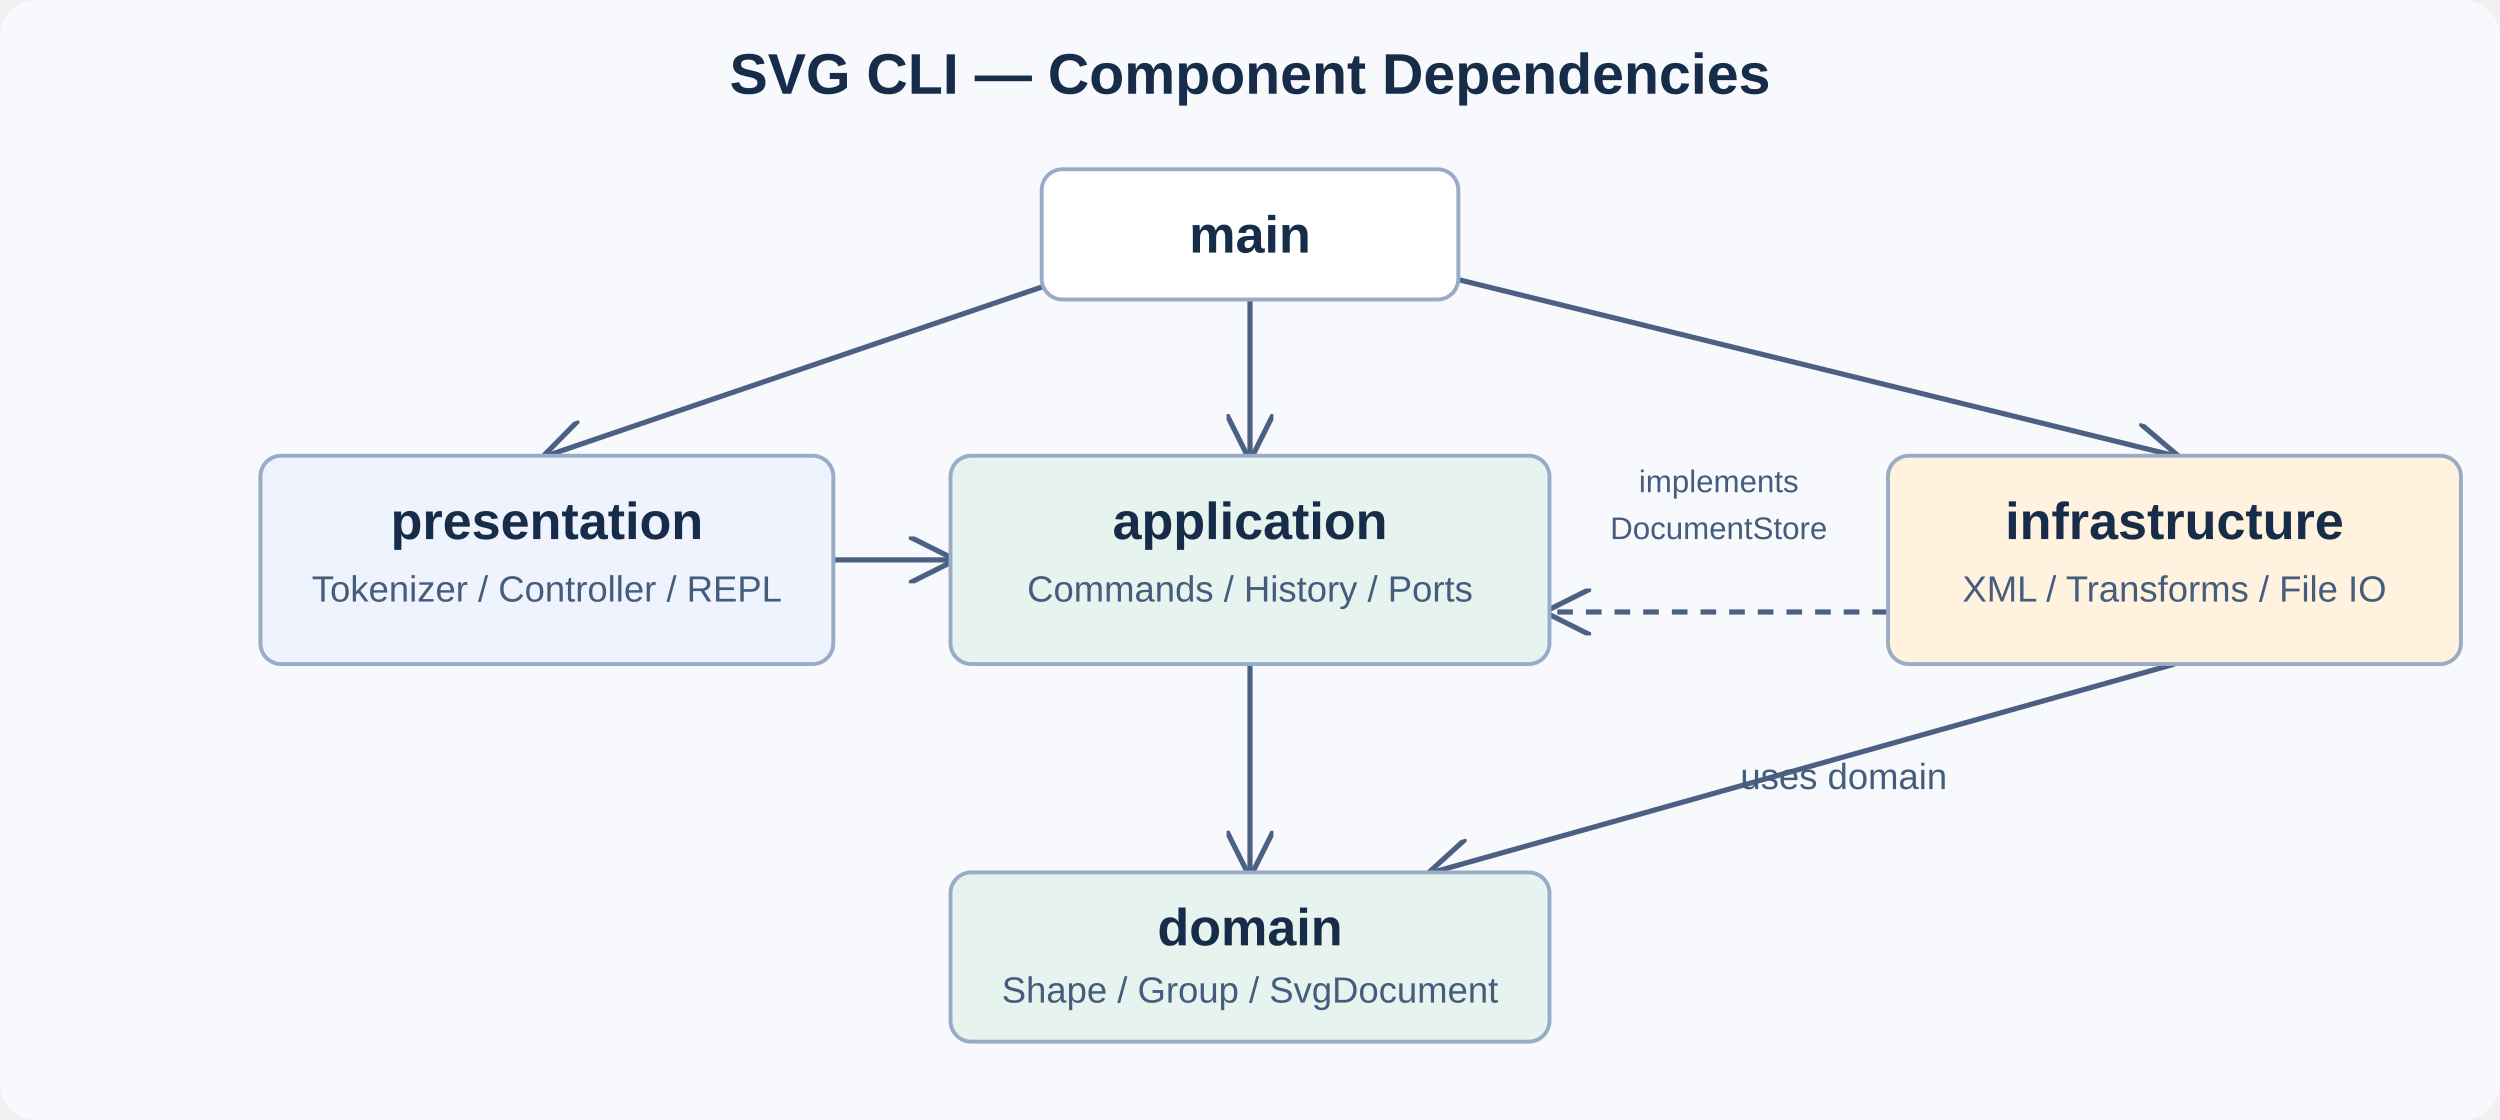
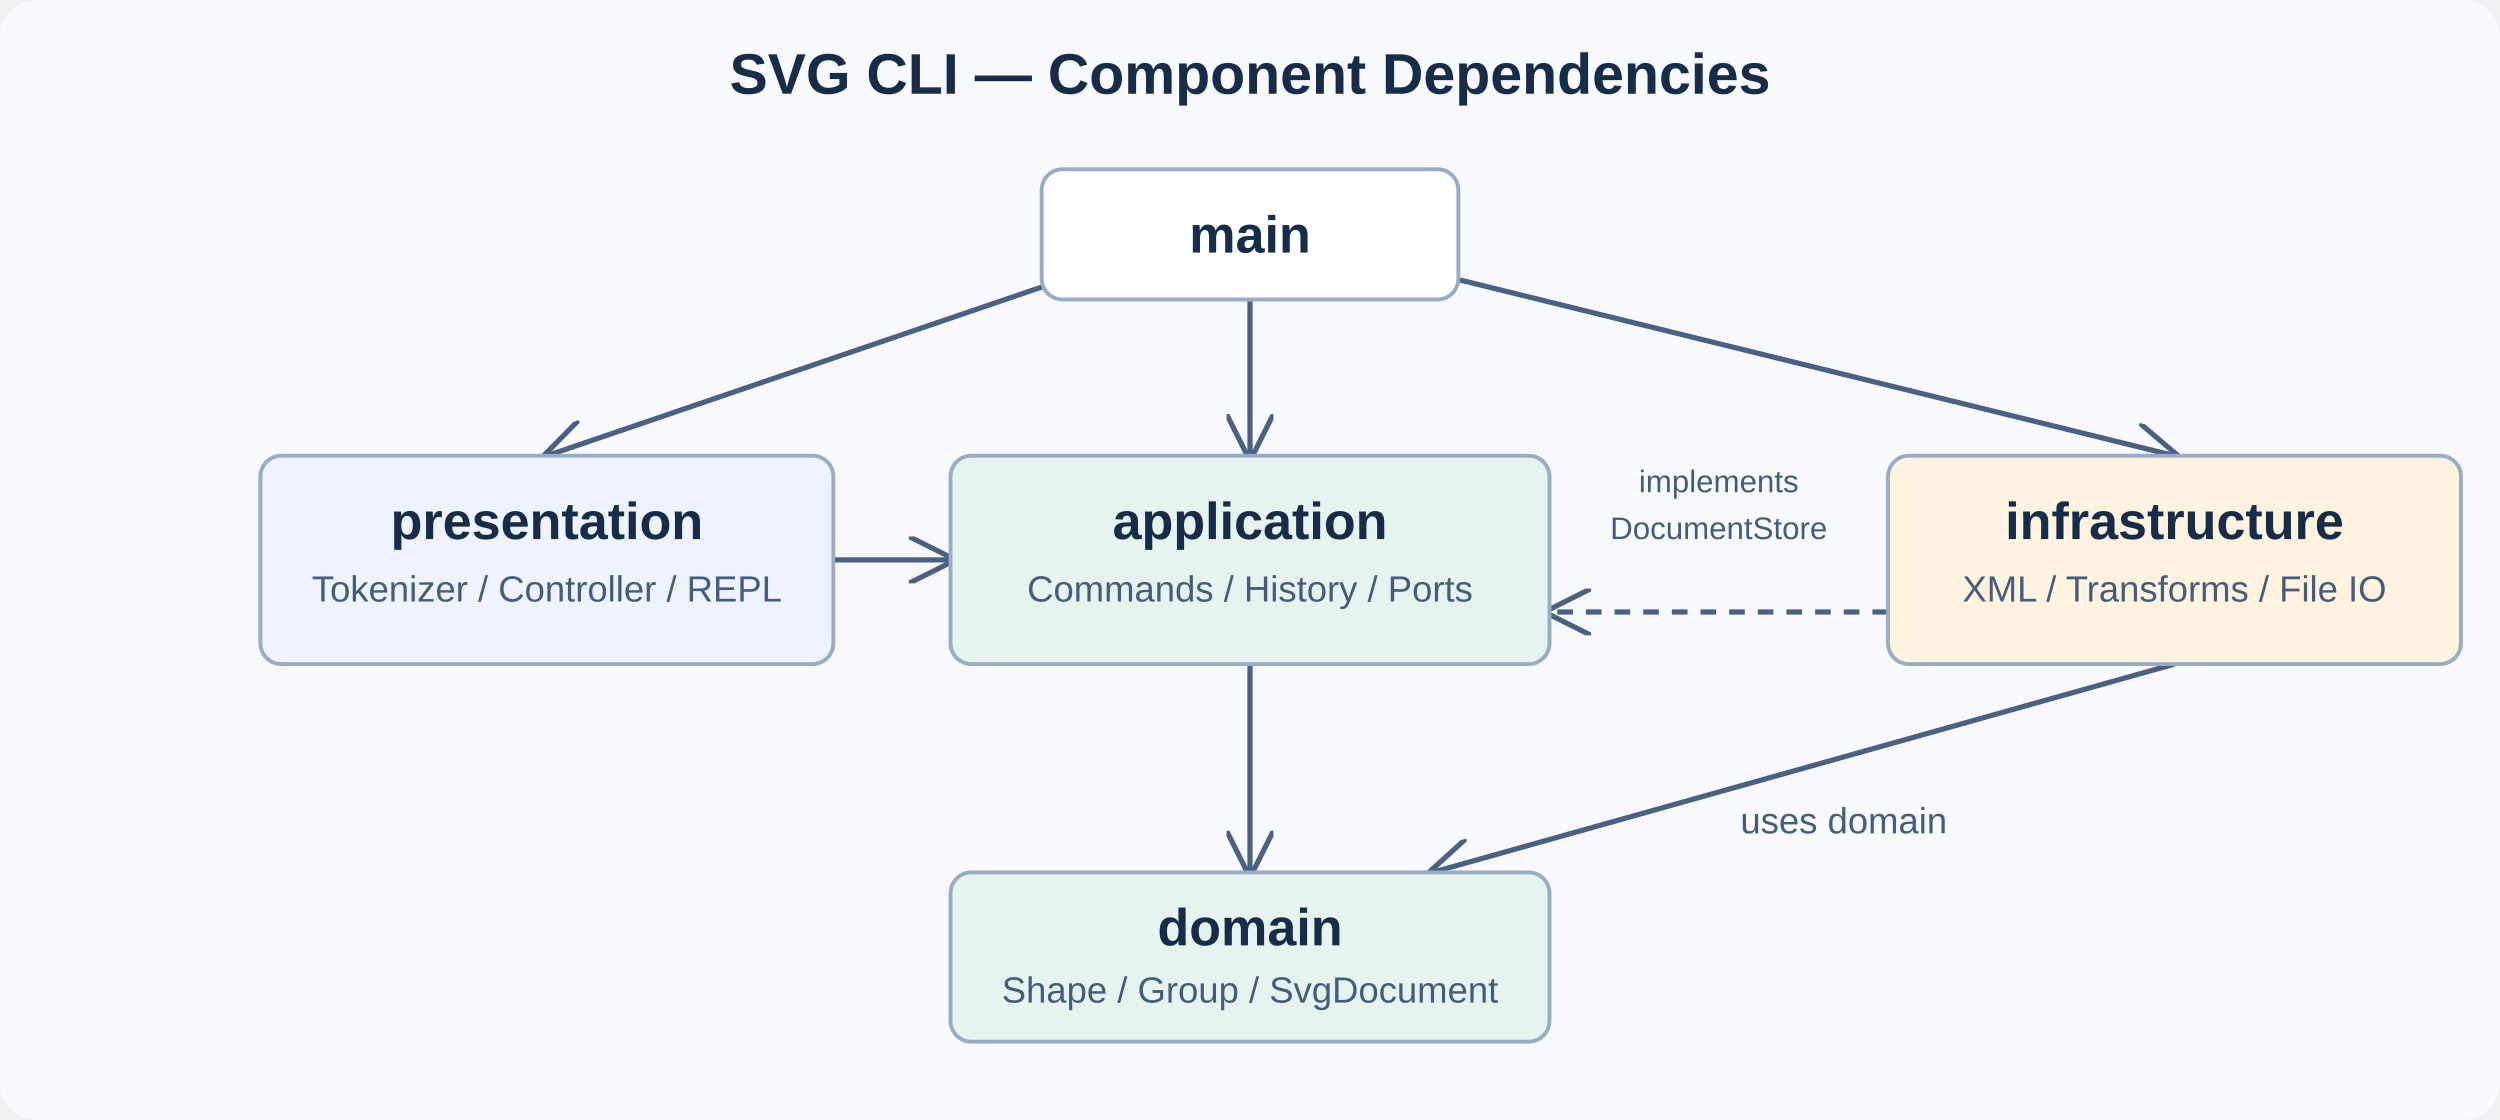
<svg xmlns="http://www.w3.org/2000/svg" width="960" height="430" viewBox="0 0 960 430">
  <defs>
    <marker id="arrow" markerWidth="9" markerHeight="9" refX="8" refY="4.5" orient="auto">
      <path d="M0 0L9 4.5L0 9" fill="none" stroke="#4b6082" />
    </marker>
  </defs>
  <rect width="960" height="430" rx="14" fill="#f7f9fc" />
  <g font-family="Arial, sans-serif" text-anchor="middle" fill="#162c49">
    <text x="480" y="36" font-size="22" font-weight="bold">SVG CLI — Component Dependencies</text>
  </g>
  <g stroke="#4b6082" stroke-width="2" fill="none" marker-end="url(#arrow)">
    <path d="M430 100L210 175" />
    <path d="M480 115V175" />
    <path d="M530 100L835 175" />
    <path d="M320 215H365" />
    <path d="M725 235H595" stroke-dasharray="6 5" />
    <path d="M480 255V335" />
    <path d="M835 255L550 335" />
  </g>
  <g stroke="#98acc5" stroke-width="1.5">
    <rect x="400" y="65" width="160" height="50" rx="8" fill="#fff" />
    <rect x="100" y="175" width="220" height="80" rx="8" fill="#eef3fd" />
    <rect x="365" y="175" width="230" height="80" rx="8" fill="#e7f3ef" />
    <rect x="725" y="175" width="220" height="80" rx="8" fill="#fff2df" />
    <rect x="365" y="335" width="230" height="65" rx="8" fill="#e7f3ef" />
  </g>
  <g font-family="Arial, sans-serif" text-anchor="middle" fill="#162c49">
    <g font-size="20" font-weight="bold">
      <text x="480" y="97">main</text>
      <text x="210" y="207">presentation</text>
      <text x="480" y="207">application</text>
      <text x="835" y="207">infrastructure</text>
      <text x="480" y="363">domain</text>
    </g>
    <g font-size="14" fill="#455d7c">
      <text x="210" y="231">Tokenizer / Controller / REPL</text>
      <text x="480" y="231">Commands / History / Ports</text>
      <text x="835" y="231">XML / Transforms / File IO</text>
      <text x="480" y="385">Shape / Group / SvgDocument</text>
-       <text x="708" y="303">uses domain</text>
+       <text x="708" y="320">uses domain</text>
      <text x="660" y="189" font-size="12">implements</text>
      <text x="660" y="207" font-size="12">DocumentStore</text>
    </g>
  </g>
</svg>
